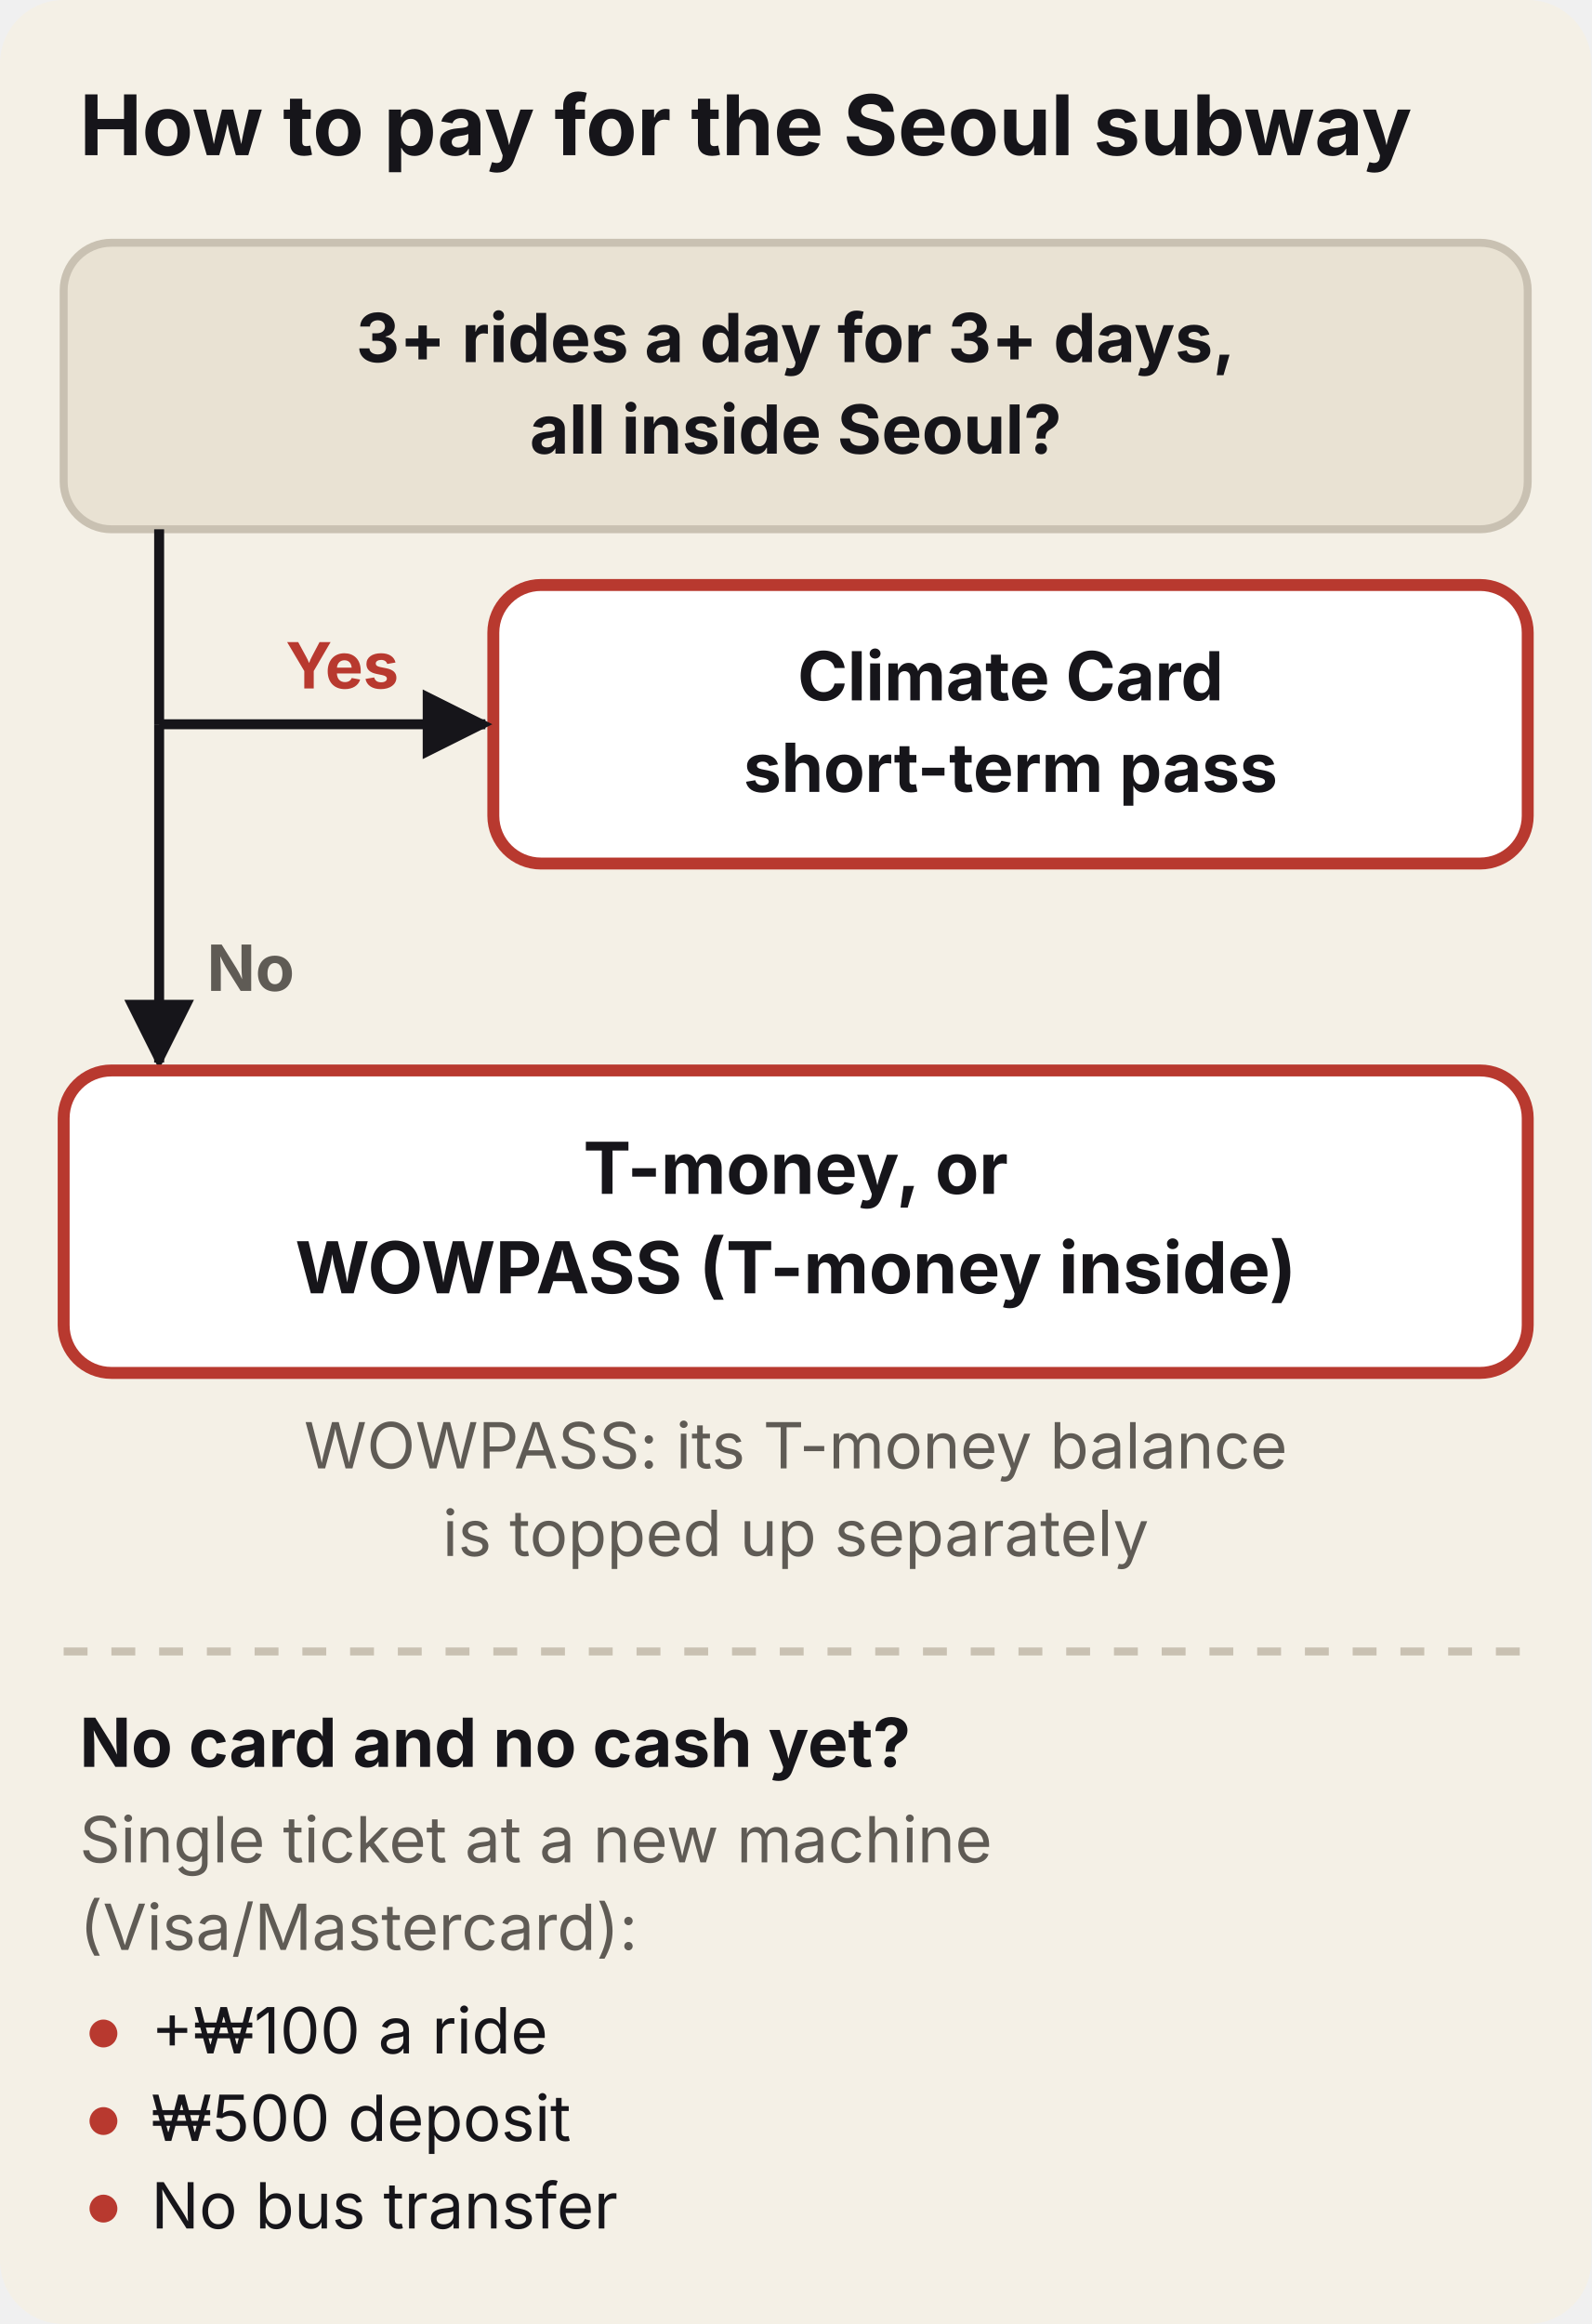
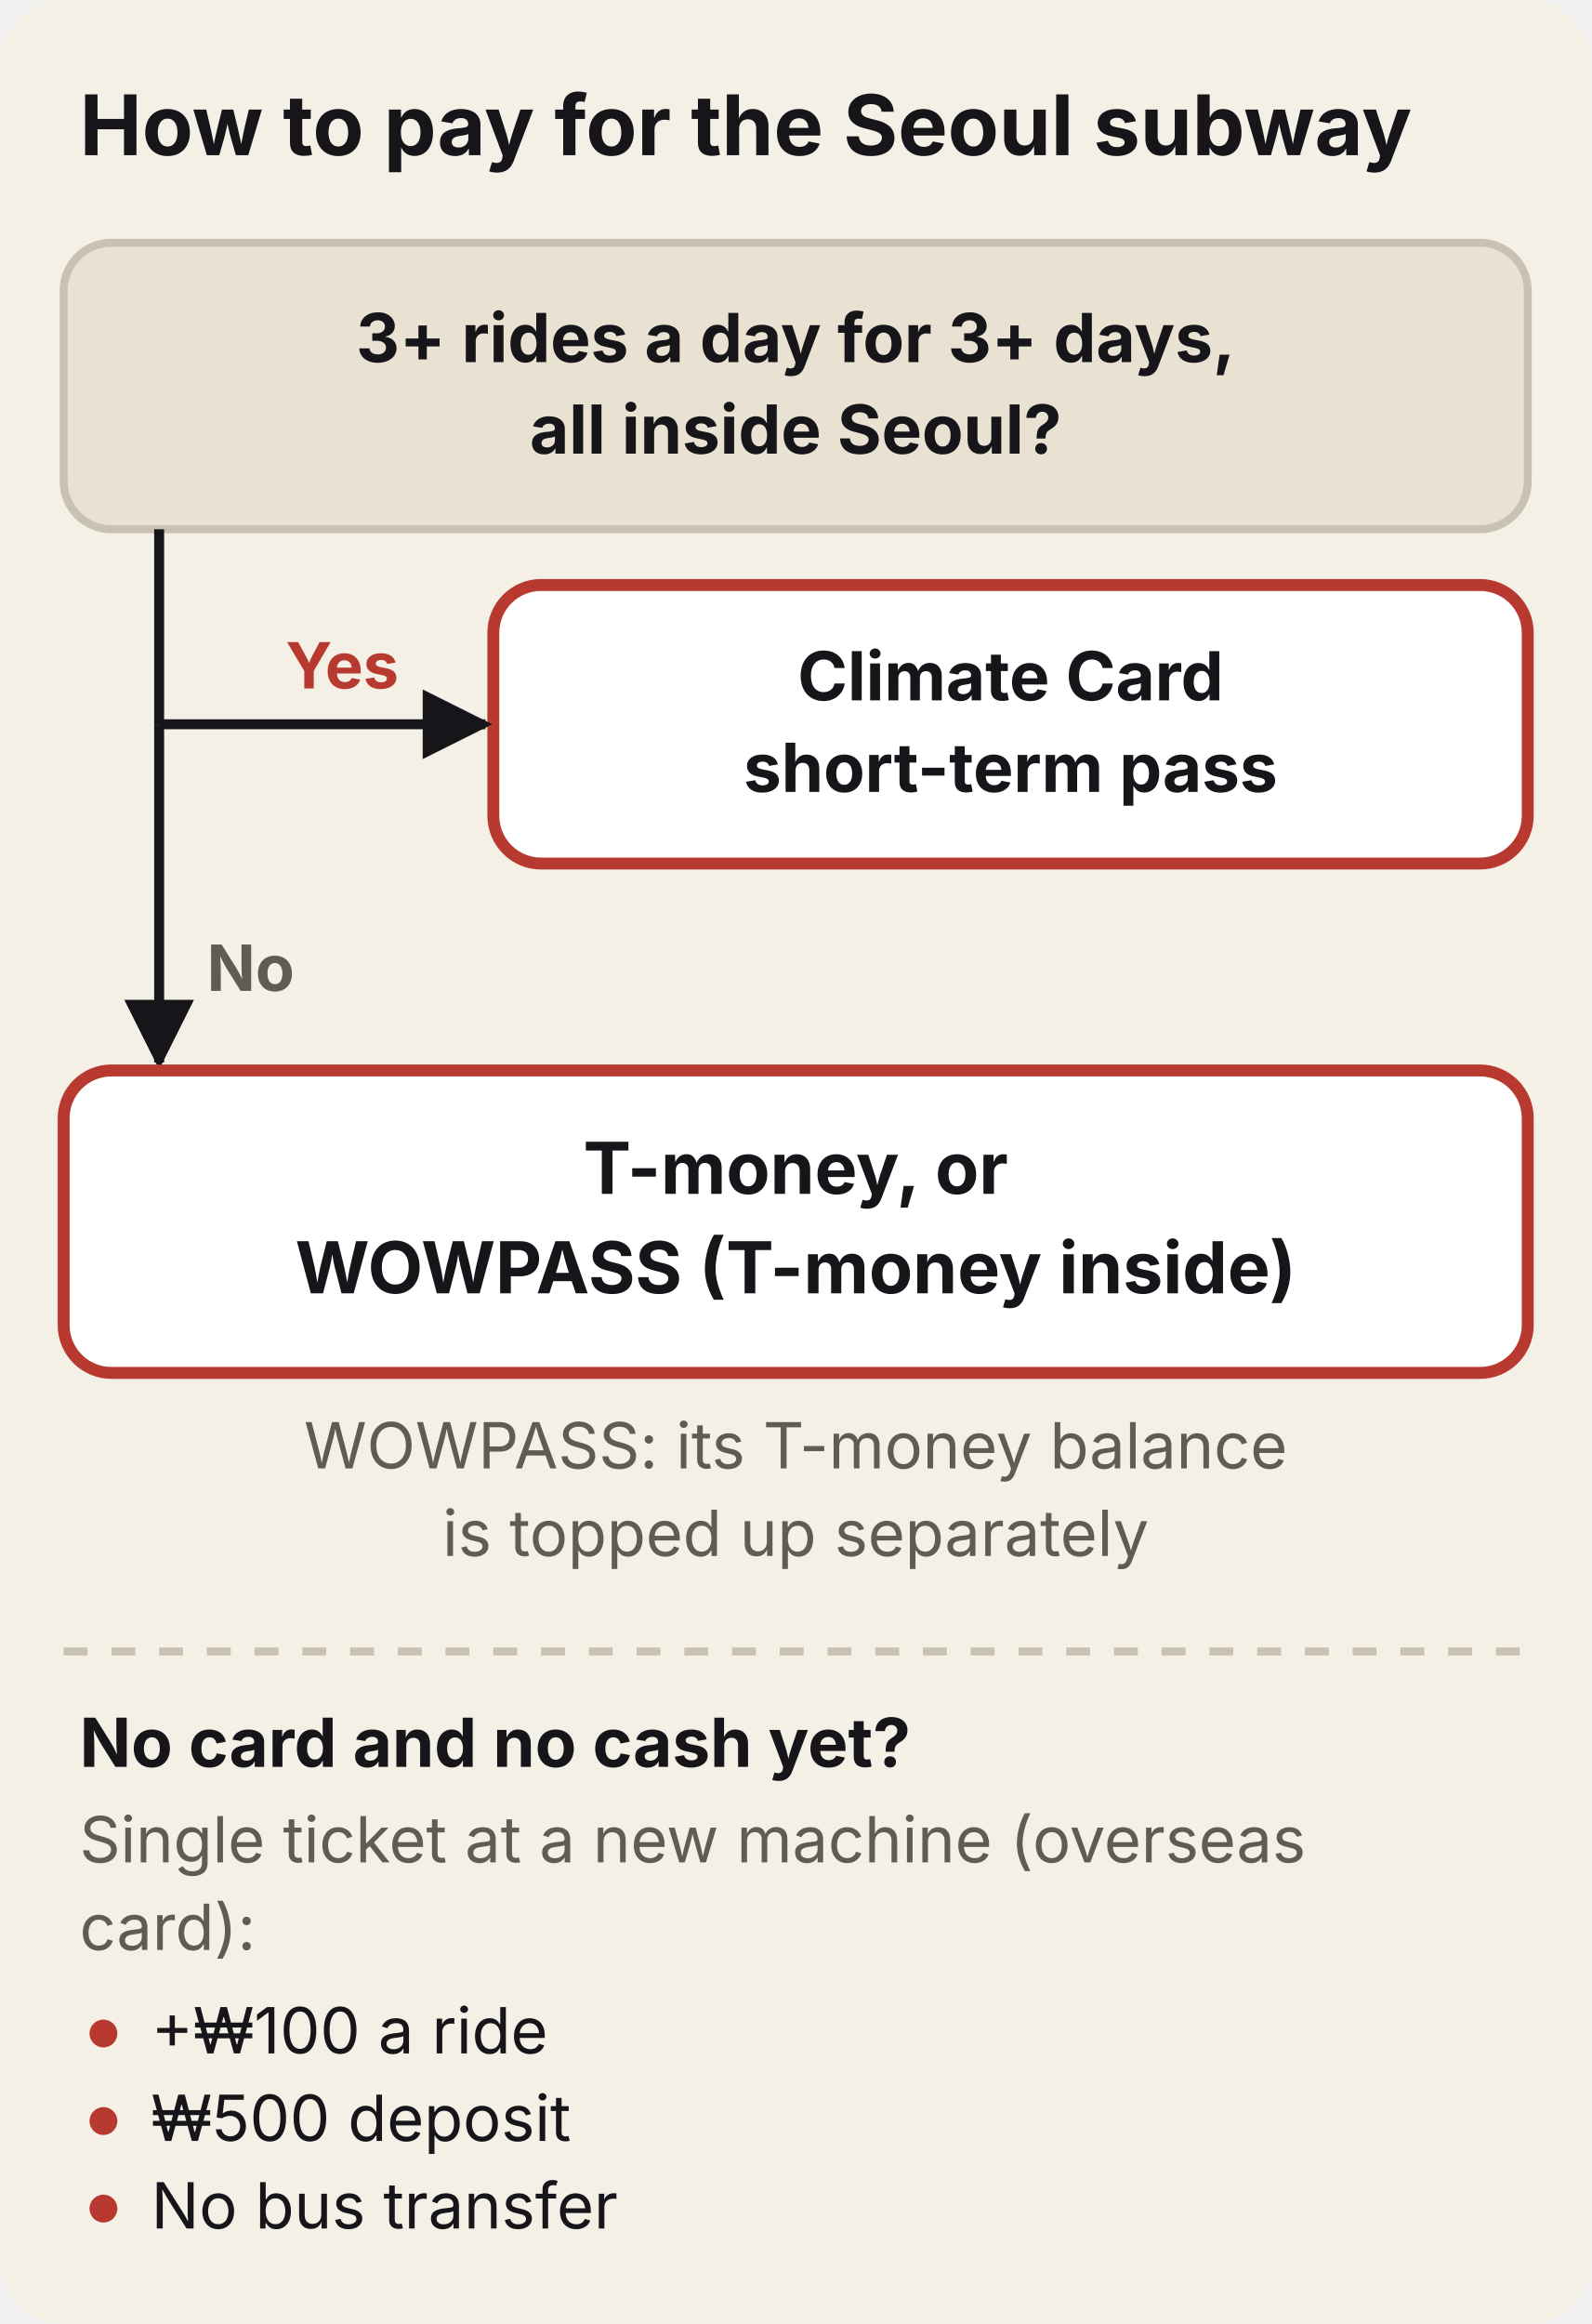
<svg xmlns="http://www.w3.org/2000/svg" viewBox="0 0 400 584" role="img" aria-label="How to pay for the Seoul subway" font-family="system-ui, -apple-system, &quot;Noto Sans KR&quot;, &quot;Noto Sans JP&quot;, &quot;Noto Sans TC&quot;, sans-serif">
  <rect width="400" height="584" rx="16" fill="#f4f0e6" />
  <defs>
    <marker id="ah" viewBox="0 0 10 10" refX="9" refY="5" markerWidth="7" markerHeight="7" orient="auto-start-reverse">
      <path d="M0,0 L10,5 L0,10 z" fill="#16151a" />
    </marker>
  </defs>
  <text x="20" y="39" font-size="21" fill="#16151a" font-weight="bold" text-anchor="start">How to pay for the Seoul subway</text>
  <rect x="16" y="61" width="368" height="72" rx="12" fill="#e9e2d3" stroke="#c9c1b2" stroke-width="2" />
  <text x="200" y="91" font-size="17" fill="#16151a" font-weight="bold" text-anchor="middle">3+ rides a day for 3+ days,</text>
  <text x="200" y="114" font-size="17" fill="#16151a" font-weight="bold" text-anchor="middle">all inside Seoul?</text>
  <rect x="124" y="147" width="260" height="70" rx="12" fill="#ffffff" stroke="#b8392f" stroke-width="3" />
  <text x="254" y="176" font-size="17" fill="#16151a" font-weight="bold" text-anchor="middle">Climate Card</text>
  <text x="254" y="199" font-size="17" fill="#16151a" font-weight="bold" text-anchor="middle">short-term pass</text>
  <line x1="40" y1="133" x2="40" y2="182" stroke="#16151a" stroke-width="2.5" />
  <line x1="40" y1="182" x2="122" y2="182" stroke="#16151a" stroke-width="2.5" marker-end="url(#ah)" />
  <text x="86" y="173" font-size="16" fill="#b8392f" font-weight="bold" text-anchor="middle">Yes</text>
  <line x1="40" y1="182" x2="40" y2="267" stroke="#16151a" stroke-width="2.5" marker-end="url(#ah)" />
  <text x="52" y="249" font-size="16" fill="#5f5b55" font-weight="bold" text-anchor="start">No</text>
  <rect x="16" y="269" width="368" height="76" rx="12" fill="#ffffff" stroke="#b8392f" stroke-width="3" />
  <text x="200" y="300" font-size="18" fill="#16151a" font-weight="bold" text-anchor="middle">T-money, or</text>
  <text x="200" y="325" font-size="18" fill="#16151a" font-weight="bold" text-anchor="middle">WOWPASS (T-money inside)</text>
  <text x="200" y="369" font-size="16" fill="#5f5b55" text-anchor="middle">WOWPASS: its T-money balance</text>
  <text x="200" y="391" font-size="16" fill="#5f5b55" text-anchor="middle">is topped up separately</text>
  <line x1="16" y1="415" x2="384" y2="415" stroke="#c9c1b2" stroke-width="2" stroke-dasharray="6 6" />
  <text x="20" y="444" font-size="17" fill="#16151a" font-weight="bold" text-anchor="start">No card and no cash yet?</text>
-   <text x="20" y="468" font-size="16" fill="#5f5b55" text-anchor="start">Single ticket at a new machine</text>
-   <text x="20" y="490" font-size="16" fill="#5f5b55" text-anchor="start">(Visa/Mastercard):</text>
+   <text x="20" y="468" font-size="16" fill="#5f5b55" text-anchor="start">Single ticket at a new machine (overseas</text>
+   <text x="20" y="490" font-size="16" fill="#5f5b55" text-anchor="start">card):</text>
  <circle cx="26" cy="511" r="3.5" fill="#b8392f" />
  <text x="38" y="516" font-size="16" fill="#16151a" text-anchor="start">+₩100 a ride</text>
  <circle cx="26" cy="533" r="3.5" fill="#b8392f" />
  <text x="38" y="538" font-size="16" fill="#16151a" text-anchor="start">₩500 deposit</text>
  <circle cx="26" cy="555" r="3.5" fill="#b8392f" />
  <text x="38" y="560" font-size="16" fill="#16151a" text-anchor="start">No bus transfer</text>
</svg>
